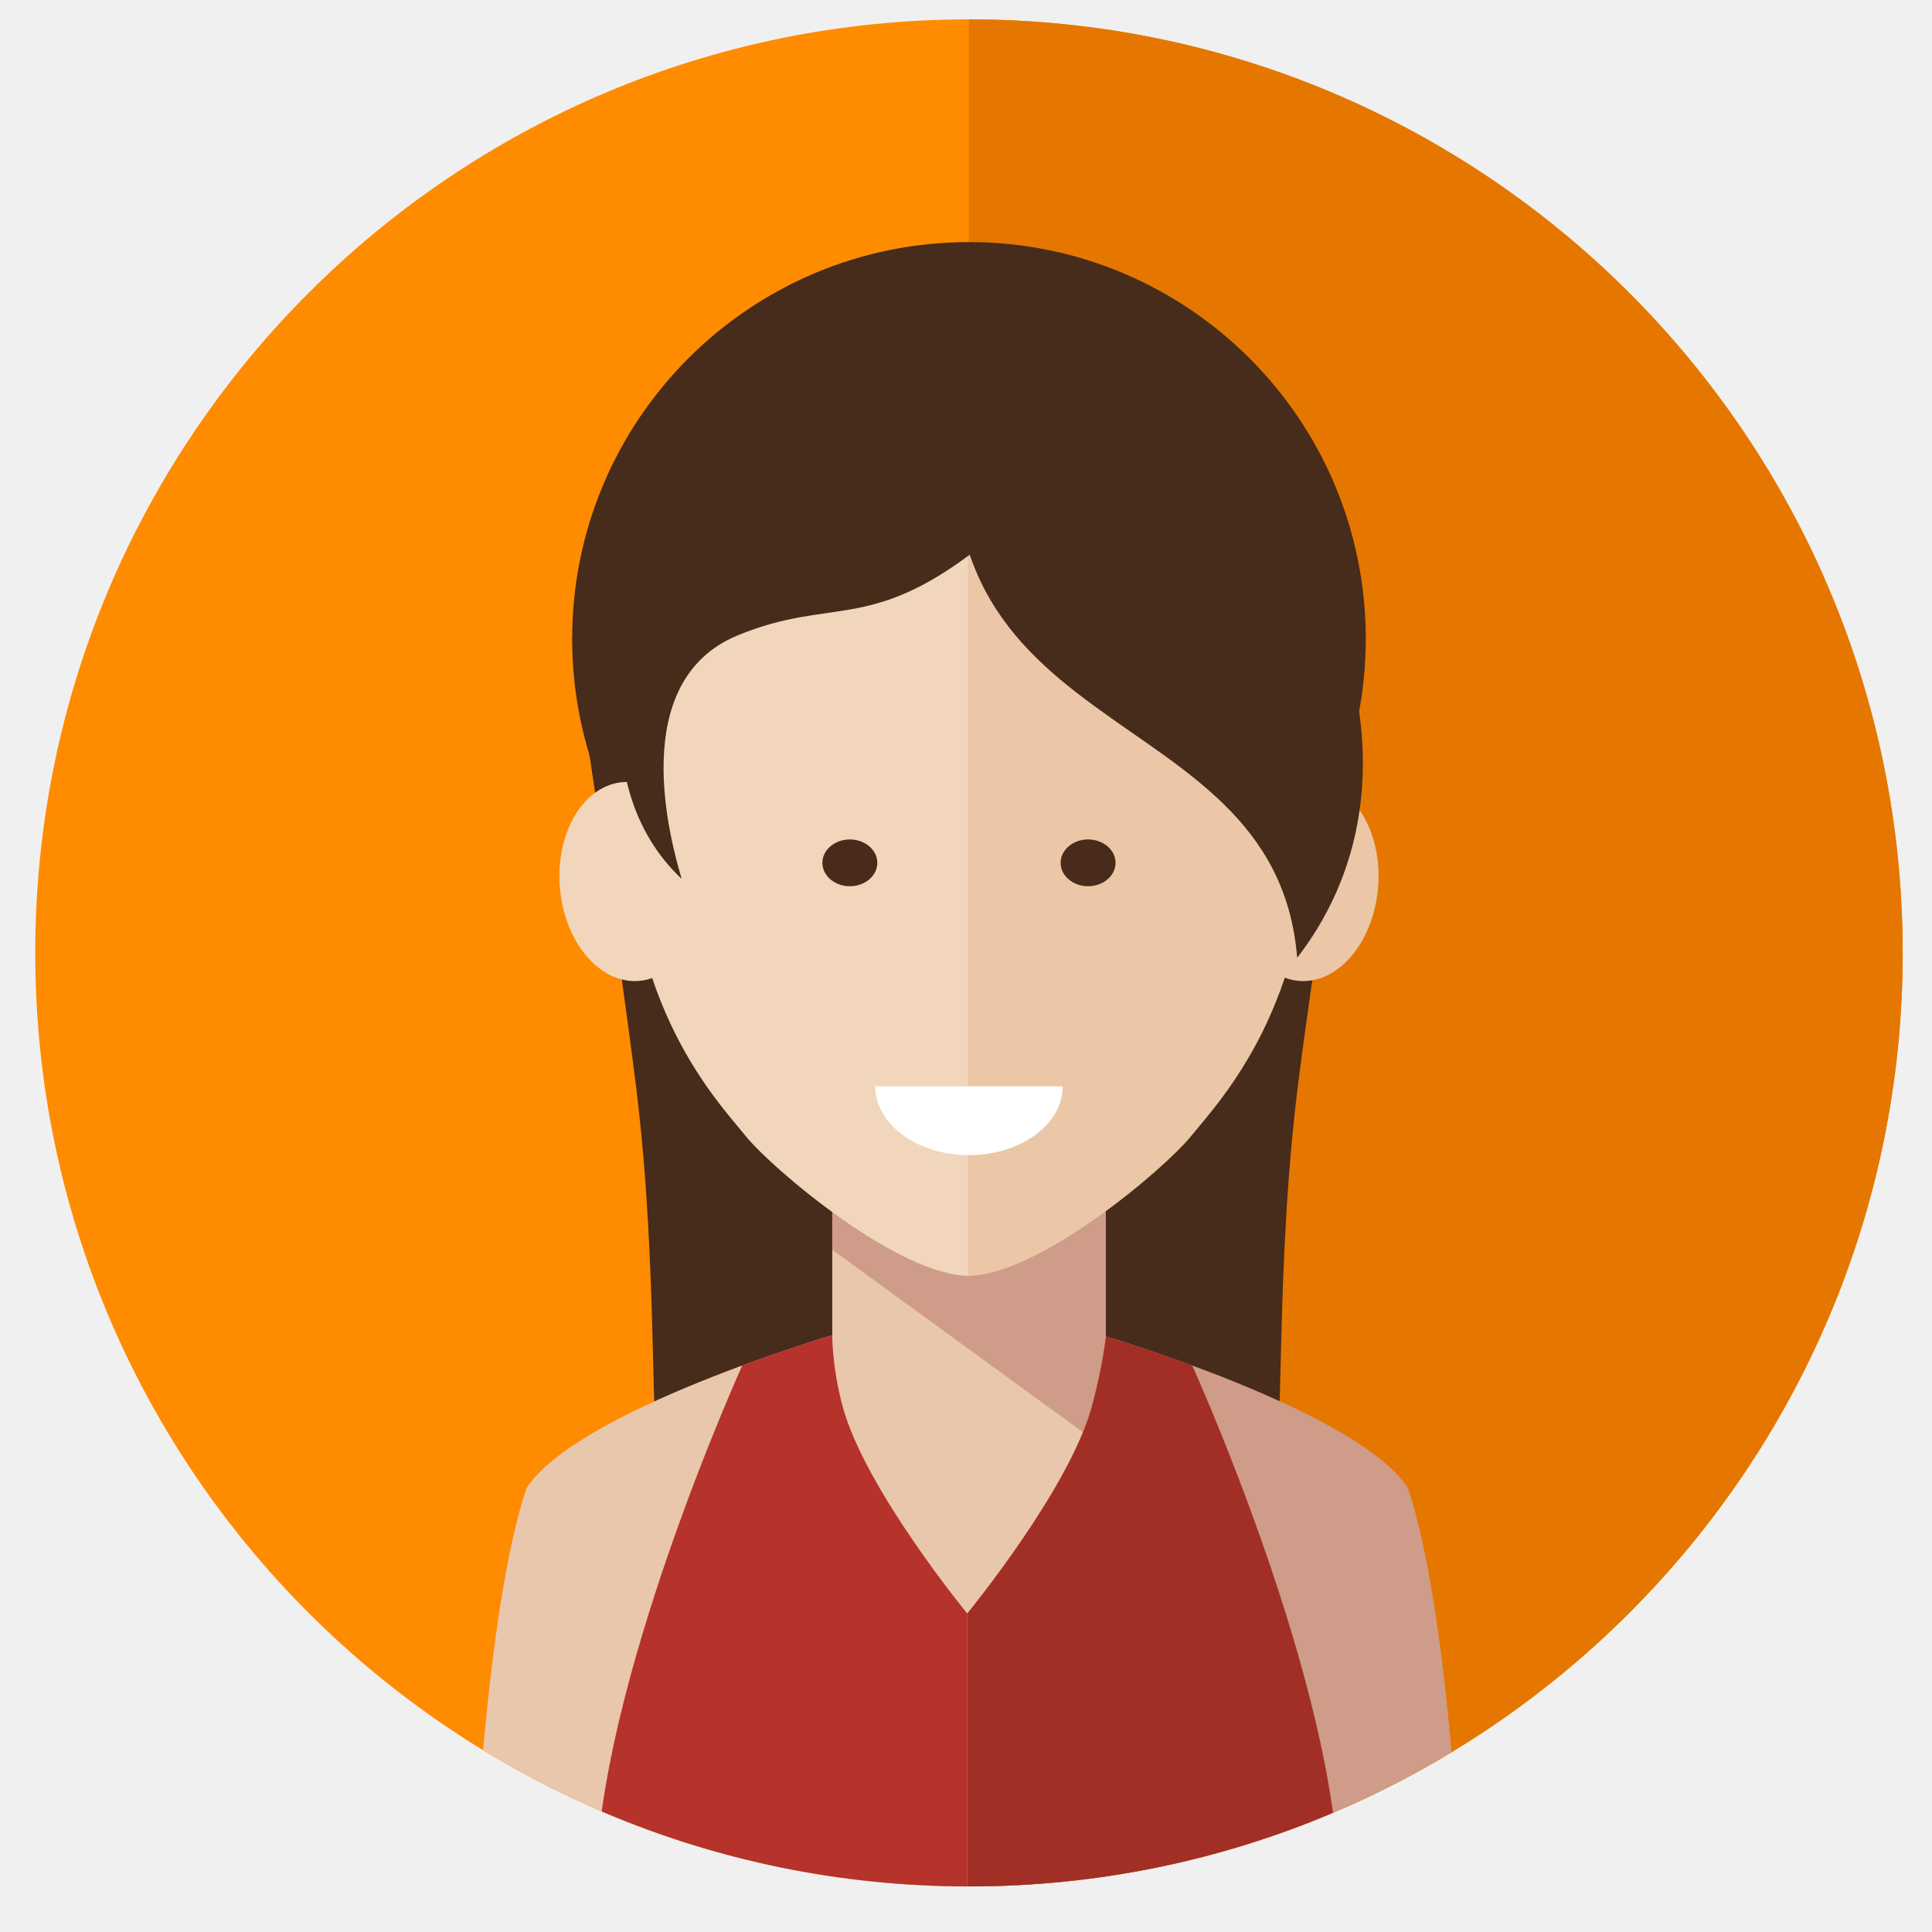
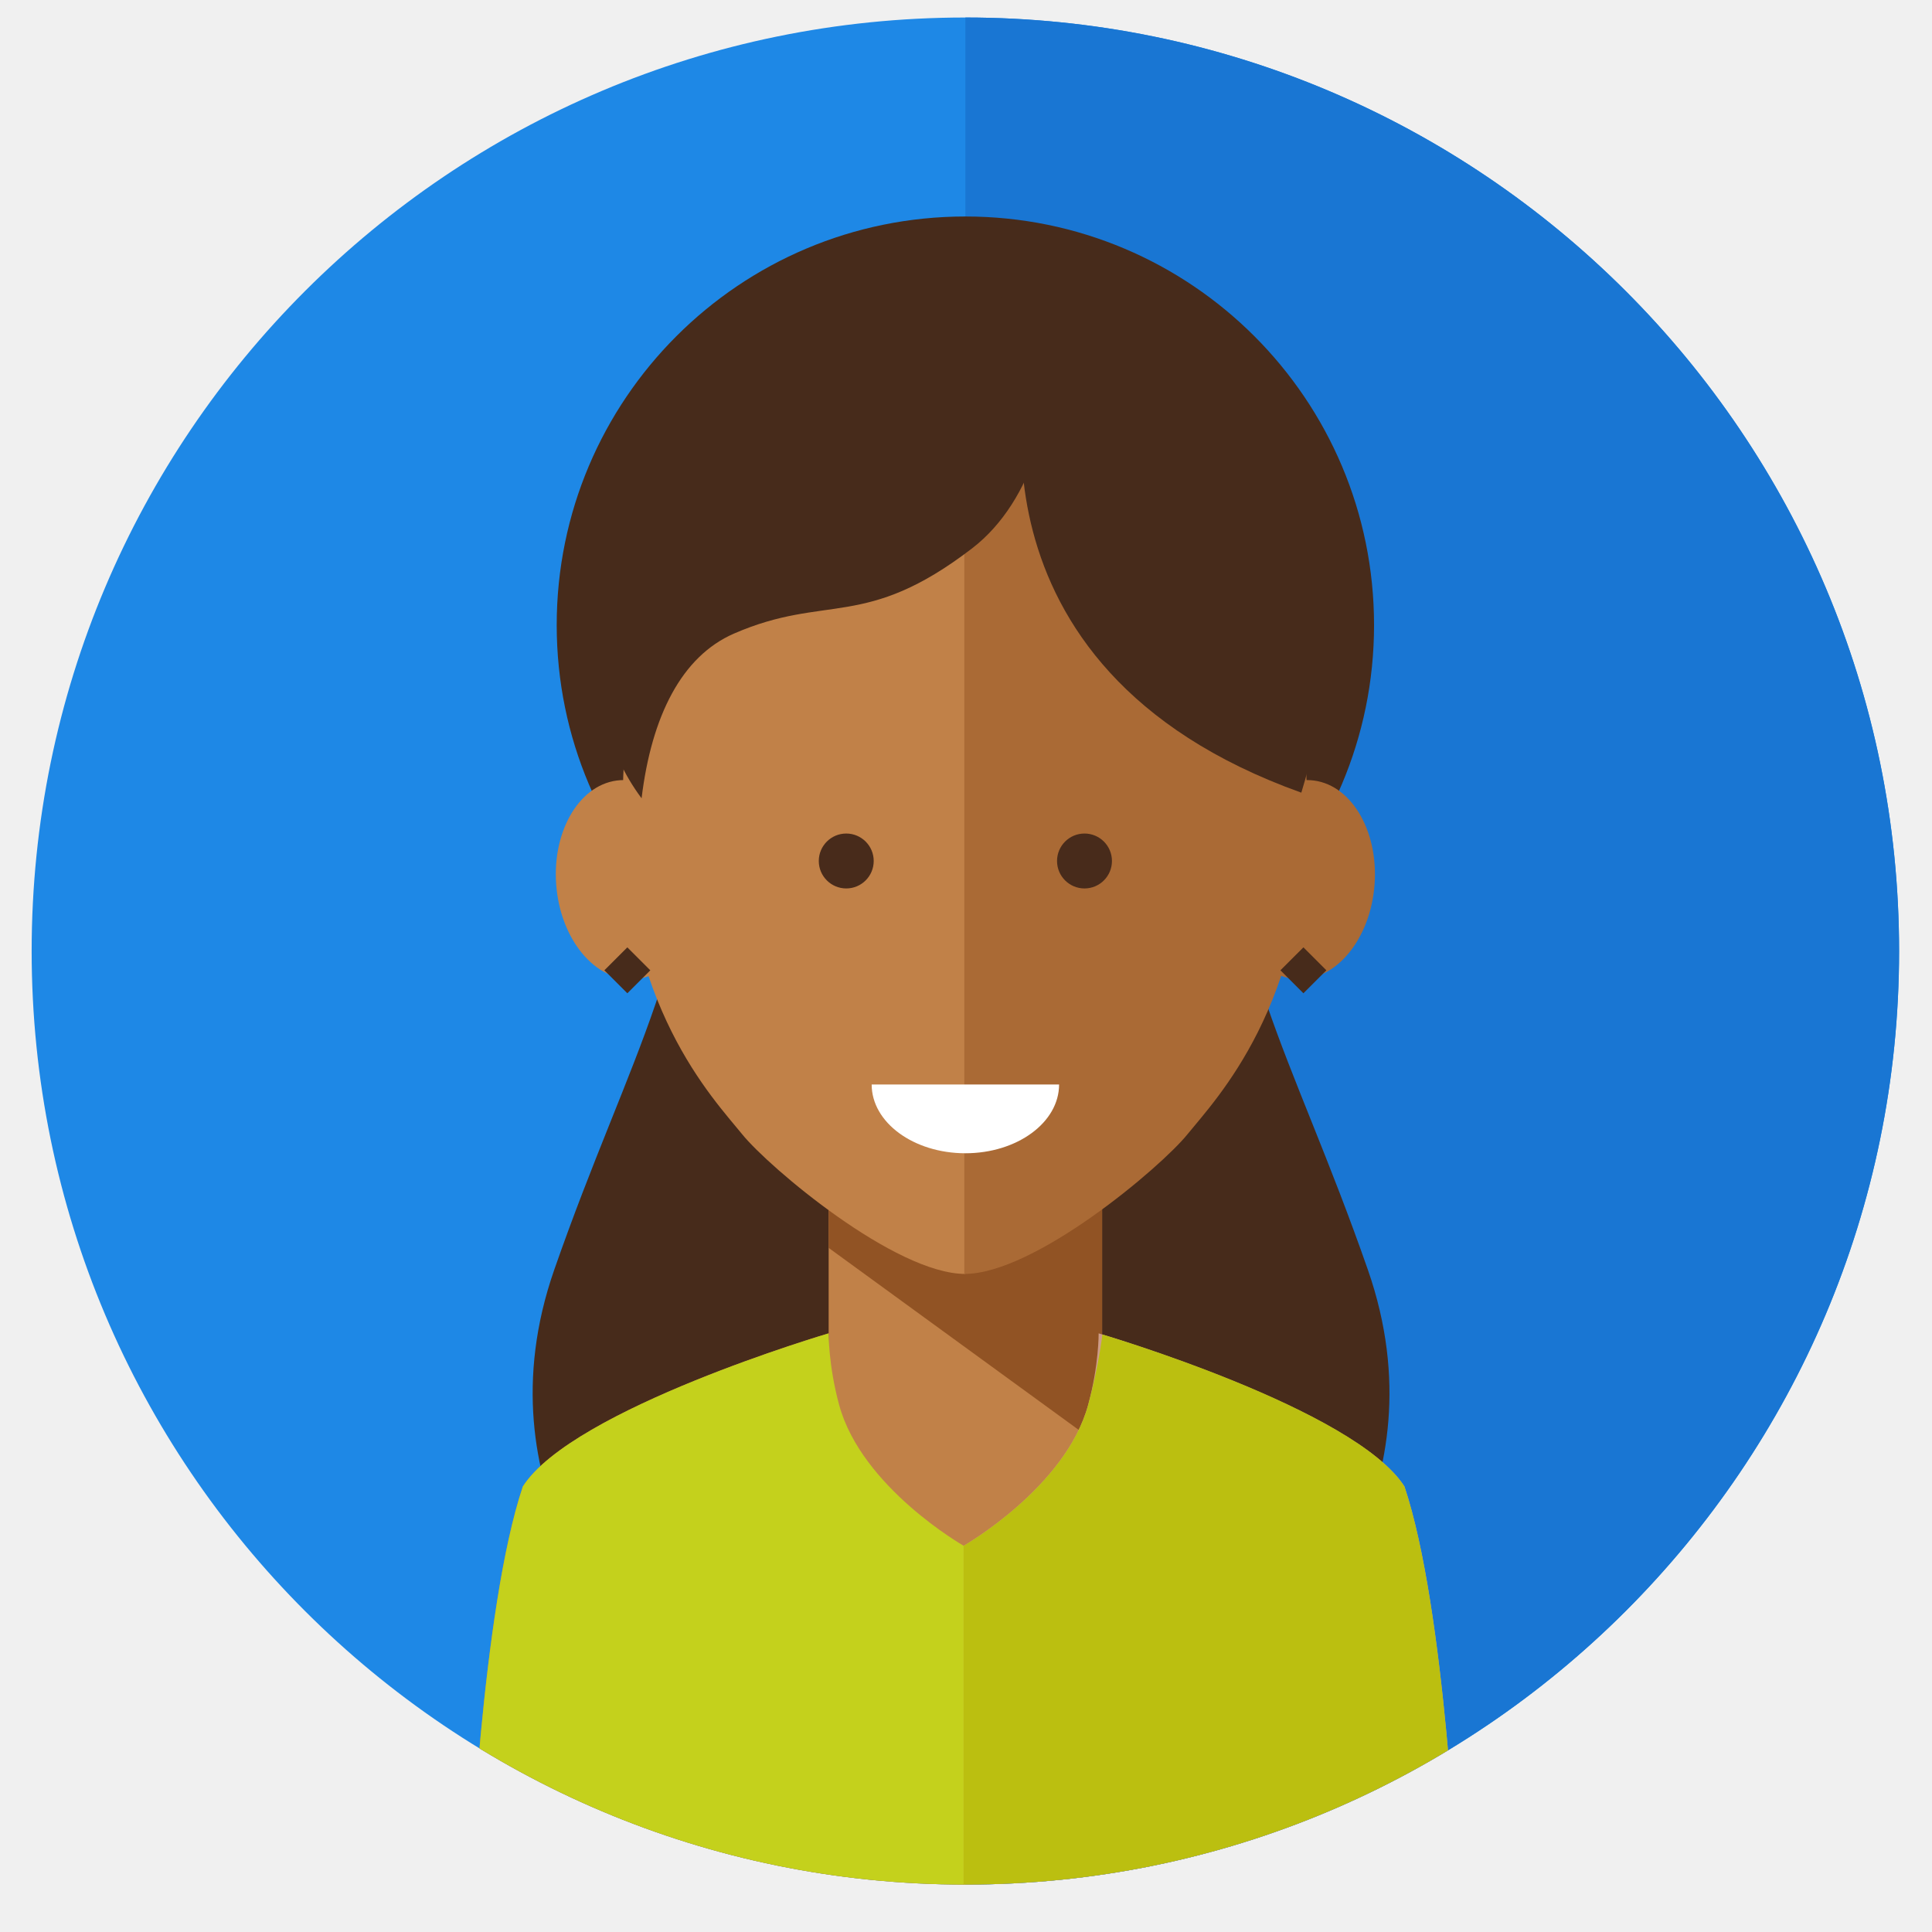
<svg xmlns="http://www.w3.org/2000/svg" xmlns:xlink="http://www.w3.org/1999/xlink" width="255px" height="255px" viewBox="0 0 255 255" version="1.1">
  <defs>
-     <path id="path-1" d="M246.956,123.888 C246.956,55.839 191.782,0.674 123.717,0.674 C55.657,0.674 0.481,55.839 0.481,123.888 C0.481,191.938 55.657,247.104 123.717,247.104 C191.782,247.104 246.956,191.938 246.956,123.888" />
+     <path id="path-1" d="M247.76,124.309 C247.76,56.259 192.584,1.094 124.521,1.094 C56.459,1.094 1.283,56.259 1.283,124.309 C1.283,192.359 56.459,247.525 124.521,247.525 C192.584,247.525 247.76,192.359 247.76,124.309" />
  </defs>
-   <g id="Smartphone" stroke="none" stroke-width="1" fill="none" fill-rule="evenodd">
-     <g id="avatars_profile" transform="translate(-1245, 0)">
-       <g id="img_profile_avatar_05" transform="translate(1248, 1.881356)">
-         <path d="M248.131,123.89 C248.131,55.84 192.955,0.676 124.892,0.676 C56.83,0.676 1.653,55.84 1.653,123.89 C1.653,191.94 56.83,247.104 124.892,247.104 C192.955,247.104 248.131,191.94 248.131,123.89" id="Fill-154" fill="#FF8B00" />
-         <path d="M248.131,123.89 C248.131,55.84 192.955,0.676 124.892,0.676 L124.892,247.104 C192.955,247.104 248.131,191.94 248.131,123.89" id="Fill-155" fill="#E57700" />
-         <g id="Group-175" transform="translate(1.173066, 0)">
+   <g id="GdS-md" stroke="none" stroke-width="1" fill="none" fill-rule="evenodd">
+     <g id="avatars_profile" transform="translate(-1870, 0)">
+       <g id="img_profile_avatar_07" transform="translate(1872, 0.881356)">
+         <path d="M248.657,124.646 C248.657,56.596 193.48,1.43 125.417,1.43 C57.355,1.43 2.178,56.596 2.178,124.646 C2.178,192.695 57.355,247.859 125.417,247.859 C193.48,247.859 248.657,192.695 248.657,124.646" id="Fill-130" fill="#1E88E6" />
+         <path d="M248.657,124.646 C248.657,56.596 193.48,1.43 125.417,1.43 L125.417,247.859 C193.48,247.859 248.657,192.695 248.657,124.646" id="Fill-131" fill="#1976D3" />
+         <g id="Group-153" transform="translate(0.896244, 0.334523)">
          <mask id="mask-2" fill="white">
            <use xlink:href="#path-1" />
          </mask>
-           <g id="Clip-157" />
-           <path d="M123.18,192.186 C123.18,192.186 160.095,198.728 163.776,192.369 C165.474,189.438 164.042,166.056 167.159,141.21 C169.696,120.988 176.09,82.434 176.09,82.434 L123.18,82.434 L123.18,192.186" id="Fill-156" fill="#472B1B" mask="url(#mask-2)" />
-           <path d="M123.719,192.186 C123.719,192.186 86.803,198.728 83.122,192.369 C81.424,189.438 82.858,166.056 79.739,141.21 C77.202,120.988 71.347,82.434 71.347,82.434 L123.719,82.434 L123.719,192.186" id="Fill-158" fill="#472B1B" mask="url(#mask-2)" />
-           <path d="M141.766,196.073 L123.491,247.323 L105.674,196.073 L105.674,156.506 L141.766,156.506 L141.766,196.073" id="Fill-159" fill="#E9C7AC" mask="url(#mask-2)" />
-           <path d="M141.766,189.341 L105.674,163.067 L105.674,156.506 L141.766,156.506 L141.766,189.341" id="Fill-160" fill="#CE9C88" mask="url(#mask-2)" />
-           <path d="M123.491,247.323 L123.491,198.037 C123.491,198.037 110.026,194.7 107.06,183.798 C105.633,178.557 105.674,174.35 105.674,174.35 C105.674,174.35 71.884,184.293 65.312,194.561 C59.844,210.837 58.343,247.323 58.343,247.323 L123.491,247.323" id="Fill-161" fill="#E9C7AC" mask="url(#mask-2)" />
-           <path d="M123.491,247.323 L123.491,211.083 C123.491,211.083 136.953,194.7 139.924,183.798 C141.349,178.557 141.309,174.35 141.309,174.35 C141.309,174.35 175.099,184.293 181.671,194.561 C187.14,210.837 188.64,247.323 188.64,247.323 L123.491,247.323" id="Fill-162" fill="#CE9C88" mask="url(#mask-2)" />
-           <path d="M123.491,247.323 L123.491,211.083 C123.491,211.083 136.953,194.7 139.924,183.798 C141.349,178.557 141.803,174.498 141.803,174.498 C141.803,174.498 146.733,175.948 153.173,178.317 C153.173,178.317 172.512,220.941 172.512,247.323 L123.491,247.323" id="Fill-163" fill="#A22F26" mask="url(#mask-2)" />
-           <path d="M123.491,247.323 L123.491,211.083 C123.491,211.083 110.029,194.7 107.058,183.798 C105.634,178.557 105.674,174.35 105.674,174.35 C105.674,174.35 100.25,175.948 93.809,178.317 C93.809,178.317 74.472,220.941 74.472,247.323 L123.491,247.323" id="Fill-164" fill="#B5332B" mask="url(#mask-2)" />
-           <path d="M176.09,82.434 C176.09,53.515 152.643,30.073 123.719,30.073 C94.797,30.073 71.347,53.515 71.347,82.434 C71.347,111.352 94.797,134.794 123.719,134.794 C152.643,134.794 176.09,111.352 176.09,82.434" id="Fill-165" fill="#472B1B" mask="url(#mask-2)" />
-           <path d="M123.719,50.049 C106.196,50.049 78.484,59.7 78.484,104.925 C78.484,131.036 90.438,143.348 94.267,148.081 C97.793,152.434 114.427,166.508 123.719,166.508 L123.719,50.049" id="Fill-166" fill="#F1D6BB" mask="url(#mask-2)" />
-           <path d="M69.766,115.708 C68.993,108.482 72.548,102.071 77.702,101.385 C82.861,100.701 87.666,106.002 88.439,113.228 C89.213,120.453 85.656,126.863 80.502,127.55 C75.345,128.234 70.54,122.933 69.766,115.708" id="Fill-167" fill="#F1D6BB" mask="url(#mask-2)" />
-           <path d="M123.577,50.049 C141.1,50.049 168.812,59.7 168.812,104.925 C168.812,131.036 156.857,143.348 153.027,148.081 C149.505,152.434 132.869,166.508 123.577,166.508 L123.577,50.049" id="Fill-168" fill="#EBC7A7" mask="url(#mask-2)" />
-           <path d="M177.672,115.708 C178.446,108.482 174.89,102.071 169.737,101.385 C164.578,100.701 159.773,106.002 158.999,113.228 C158.226,120.453 161.781,126.863 166.937,127.55 C172.094,128.234 176.899,122.933 177.672,115.708" id="Fill-169" fill="#EBC7A7" mask="url(#mask-2)" />
-           <path d="M123.719,150.58 C130.551,150.58 136.088,146.518 136.088,141.503 L111.351,141.503 C111.351,146.518 116.887,150.58 123.719,150.58" id="Fill-170" fill="#FFFFFF" mask="url(#mask-2)" />
-           <path d="M123.124,35.821 C122.285,35.714 121.408,35.64 120.467,35.631 C120.467,35.631 90.867,37.848 82.632,76.389 C78.677,79.354 72.461,101.608 85.804,114.123 C84.343,109.23 78.458,88.069 93.174,81.988 C105.494,76.897 110.434,81.611 124.602,70.742 C132.876,64.393 135.85,51.627 134.02,44.494 C130.729,35.631 122.328,35.963 123.124,35.821" id="Fill-171" fill="#472B1B" mask="url(#mask-2)" />
-           <path d="M123.372,45.069 C112.485,97.962 164.137,88.54 167.037,124.536 C192.41,91.678 157.31,40.371 123.372,45.069" id="Fill-172" fill="#472B1B" mask="url(#mask-2)" />
-           <path d="M143.066,112.003 C143.066,113.708 141.444,115.089 139.441,115.089 C137.439,115.089 135.817,113.708 135.817,112.003 C135.817,110.299 137.439,108.916 139.441,108.916 C141.444,108.916 143.066,110.299 143.066,112.003" id="Fill-173" fill="#482B1B" mask="url(#mask-2)" />
-           <path d="M111.621,112.003 C111.621,113.708 109.999,115.089 107.996,115.089 C105.994,115.089 104.372,113.708 104.372,112.003 C104.372,110.299 105.994,108.916 107.996,108.916 C109.999,108.916 111.621,110.299 111.621,112.003" id="Fill-174" fill="#482B1B" mask="url(#mask-2)" />
+           <g id="Clip-133" />
+           <path d="M124.521,215.21 L80.431,215.21 C80.431,215.21 60.082,195.542 70.257,166.379 C80.431,137.22 89.249,125.693 89.928,94.498 L124.521,94.498 L124.521,215.21" id="Fill-132" fill="#472B1B" mask="url(#mask-2)" />
+           <path d="M123.382,215.21 L167.474,215.21 C167.474,215.21 187.823,195.542 177.647,166.379 C167.474,137.22 158.654,125.693 157.977,94.498 L123.382,94.498 L123.382,215.21" id="Fill-134" fill="#472B1B" mask="url(#mask-2)" />
+           <path d="M142.567,196.493 L124.293,247.742 L106.475,196.493 L106.475,156.926 L142.567,156.926 L142.567,196.493" id="Fill-135" fill="#C18148" mask="url(#mask-2)" />
+           <path d="M142.567,189.761 L106.475,163.487 L106.475,156.926 L142.567,156.926 L142.567,189.761" id="Fill-136" fill="#915324" mask="url(#mask-2)" />
+           <path d="M124.293,247.742 L124.293,202.806 C124.293,202.806 110.828,195.122 107.861,184.218 C106.435,178.978 106.475,174.771 106.475,174.771 C106.475,174.771 72.687,184.714 66.113,194.981 C60.646,211.257 59.145,247.742 59.145,247.742 L124.293,247.742" id="Fill-137" fill="#C18148" mask="url(#mask-2)" />
+           <path d="M124.293,247.742 L124.293,202.806 C124.293,202.806 137.755,195.122 140.726,184.218 C142.151,178.978 142.111,174.771 142.111,174.771 C142.111,174.771 175.9,184.714 182.473,194.981 C187.942,211.257 189.442,247.742 189.442,247.742 L124.293,247.742" id="Fill-138" fill="#CE9C88" mask="url(#mask-2)" />
+           <path d="M124.293,247.742 L124.293,202.806 C124.293,202.806 110.828,195.122 107.861,184.218 C106.435,178.978 106.475,174.771 106.475,174.771 C106.475,174.771 72.687,184.714 66.113,194.981 C60.646,211.257 59.145,247.742 59.145,247.742 L124.293,247.742" id="Fill-139" fill="#C4D11C" mask="url(#mask-2)" />
+           <path d="M124.293,247.742 L124.293,202.806 C124.293,202.806 137.755,195.122 140.726,184.218 C142.151,178.978 142.605,174.919 142.605,174.919 C142.605,174.919 175.9,184.714 182.473,194.981 C187.942,211.257 189.442,247.742 189.442,247.742 L124.293,247.742" id="Fill-140" fill="#BBBF10" mask="url(#mask-2)" />
+           <path d="M178.461,81.288 C178.461,51.503 154.31,27.358 124.521,27.358 C94.733,27.358 70.582,51.503 70.582,81.288 C70.582,111.07 94.733,135.213 124.521,135.213 C154.31,135.213 178.461,111.07 178.461,81.288" id="Fill-141" fill="#472B1B" mask="url(#mask-2)" />
+           <path d="M124.521,50.469 C106.999,50.469 79.286,60.122 79.286,105.345 C79.286,131.458 91.24,143.77 95.069,148.501 C98.595,152.854 115.228,166.929 124.521,166.929 L124.521,50.469" id="Fill-142" fill="#C18148" mask="url(#mask-2)" />
+           <path d="M70.569,116.129 C69.795,108.904 73.351,102.491 78.504,101.805 C83.663,101.121 88.468,106.424 89.241,113.649 C90.015,120.873 86.46,127.285 81.304,127.969 C76.147,128.655 71.342,123.354 70.569,116.129" id="Fill-143" fill="#C18148" mask="url(#mask-2)" />
+           <path d="M124.379,50.469 C141.902,50.469 169.614,60.122 169.614,105.345 C169.614,131.458 157.659,143.77 153.829,148.501 C150.307,152.854 133.671,166.929 124.379,166.929 L124.379,50.469" id="Fill-144" fill="#AA6A35" mask="url(#mask-2)" />
+           <path d="M178.474,116.129 C179.248,108.904 175.692,102.491 170.539,101.805 C165.38,101.121 160.575,106.424 159.801,113.649 C159.028,120.873 162.583,127.285 167.739,127.969 C172.896,128.655 177.701,123.354 178.474,116.129" id="Fill-145" fill="#AA6A35" mask="url(#mask-2)" />
+           <path d="M124.521,151 C131.353,151 136.89,146.937 136.89,141.923 L112.153,141.923 C112.153,146.937 117.69,151 124.521,151" id="Fill-146" fill="#FFFFFF" mask="url(#mask-2)" />
+           <path d="M123.926,36.241 C123.087,36.134 122.21,36.06 121.269,36.053 C121.269,36.053 91.669,38.268 83.434,76.808 C79.478,79.773 72.23,91.304 81.785,104.151 C83.102,93.282 87.086,85.407 93.976,82.41 C106.201,77.093 111.235,82.033 125.404,71.164 C133.678,64.813 136.652,52.049 134.822,44.914 C131.531,36.053 123.132,36.383 123.926,36.241" id="Fill-147" fill="#472B1B" mask="url(#mask-2)" />
+           <path d="M132.95,46.95 C132.95,46.95 122.282,86.744 168.863,103.406 C180.024,66.979 159.634,43.217 132.95,46.95" id="Fill-148" fill="#472B1B" mask="url(#mask-2)" />
+           <path d="M143.868,112.424 C143.868,114.424 142.246,116.048 140.243,116.048 C138.241,116.048 136.619,114.424 136.619,112.424 C136.619,110.423 138.241,108.8 140.243,108.8 C142.246,108.8 143.868,110.423 143.868,112.424" id="Fill-149" fill="#482B1B" mask="url(#mask-2)" />
+           <path d="M112.423,112.424 C112.423,114.424 110.8,116.048 108.798,116.048 C106.796,116.048 105.173,114.424 105.173,112.424 C105.173,110.423 106.796,108.8 108.798,108.8 C110.8,108.8 112.423,110.423 112.423,112.424" id="Fill-150" fill="#482B1B" mask="url(#mask-2)" />
+           <path d="M82.936,126.853 L79.905,129.884 L76.872,126.853 L79.905,123.822 L82.936,126.853" id="Fill-151" fill="#472B1B" mask="url(#mask-2)" />
+           <path d="M172.17,126.853 L169.138,129.884 L166.105,126.853 L169.138,123.822 L172.17,126.853" id="Fill-152" fill="#472B1B" mask="url(#mask-2)" />
        </g>
      </g>
    </g>
  </g>
</svg>
